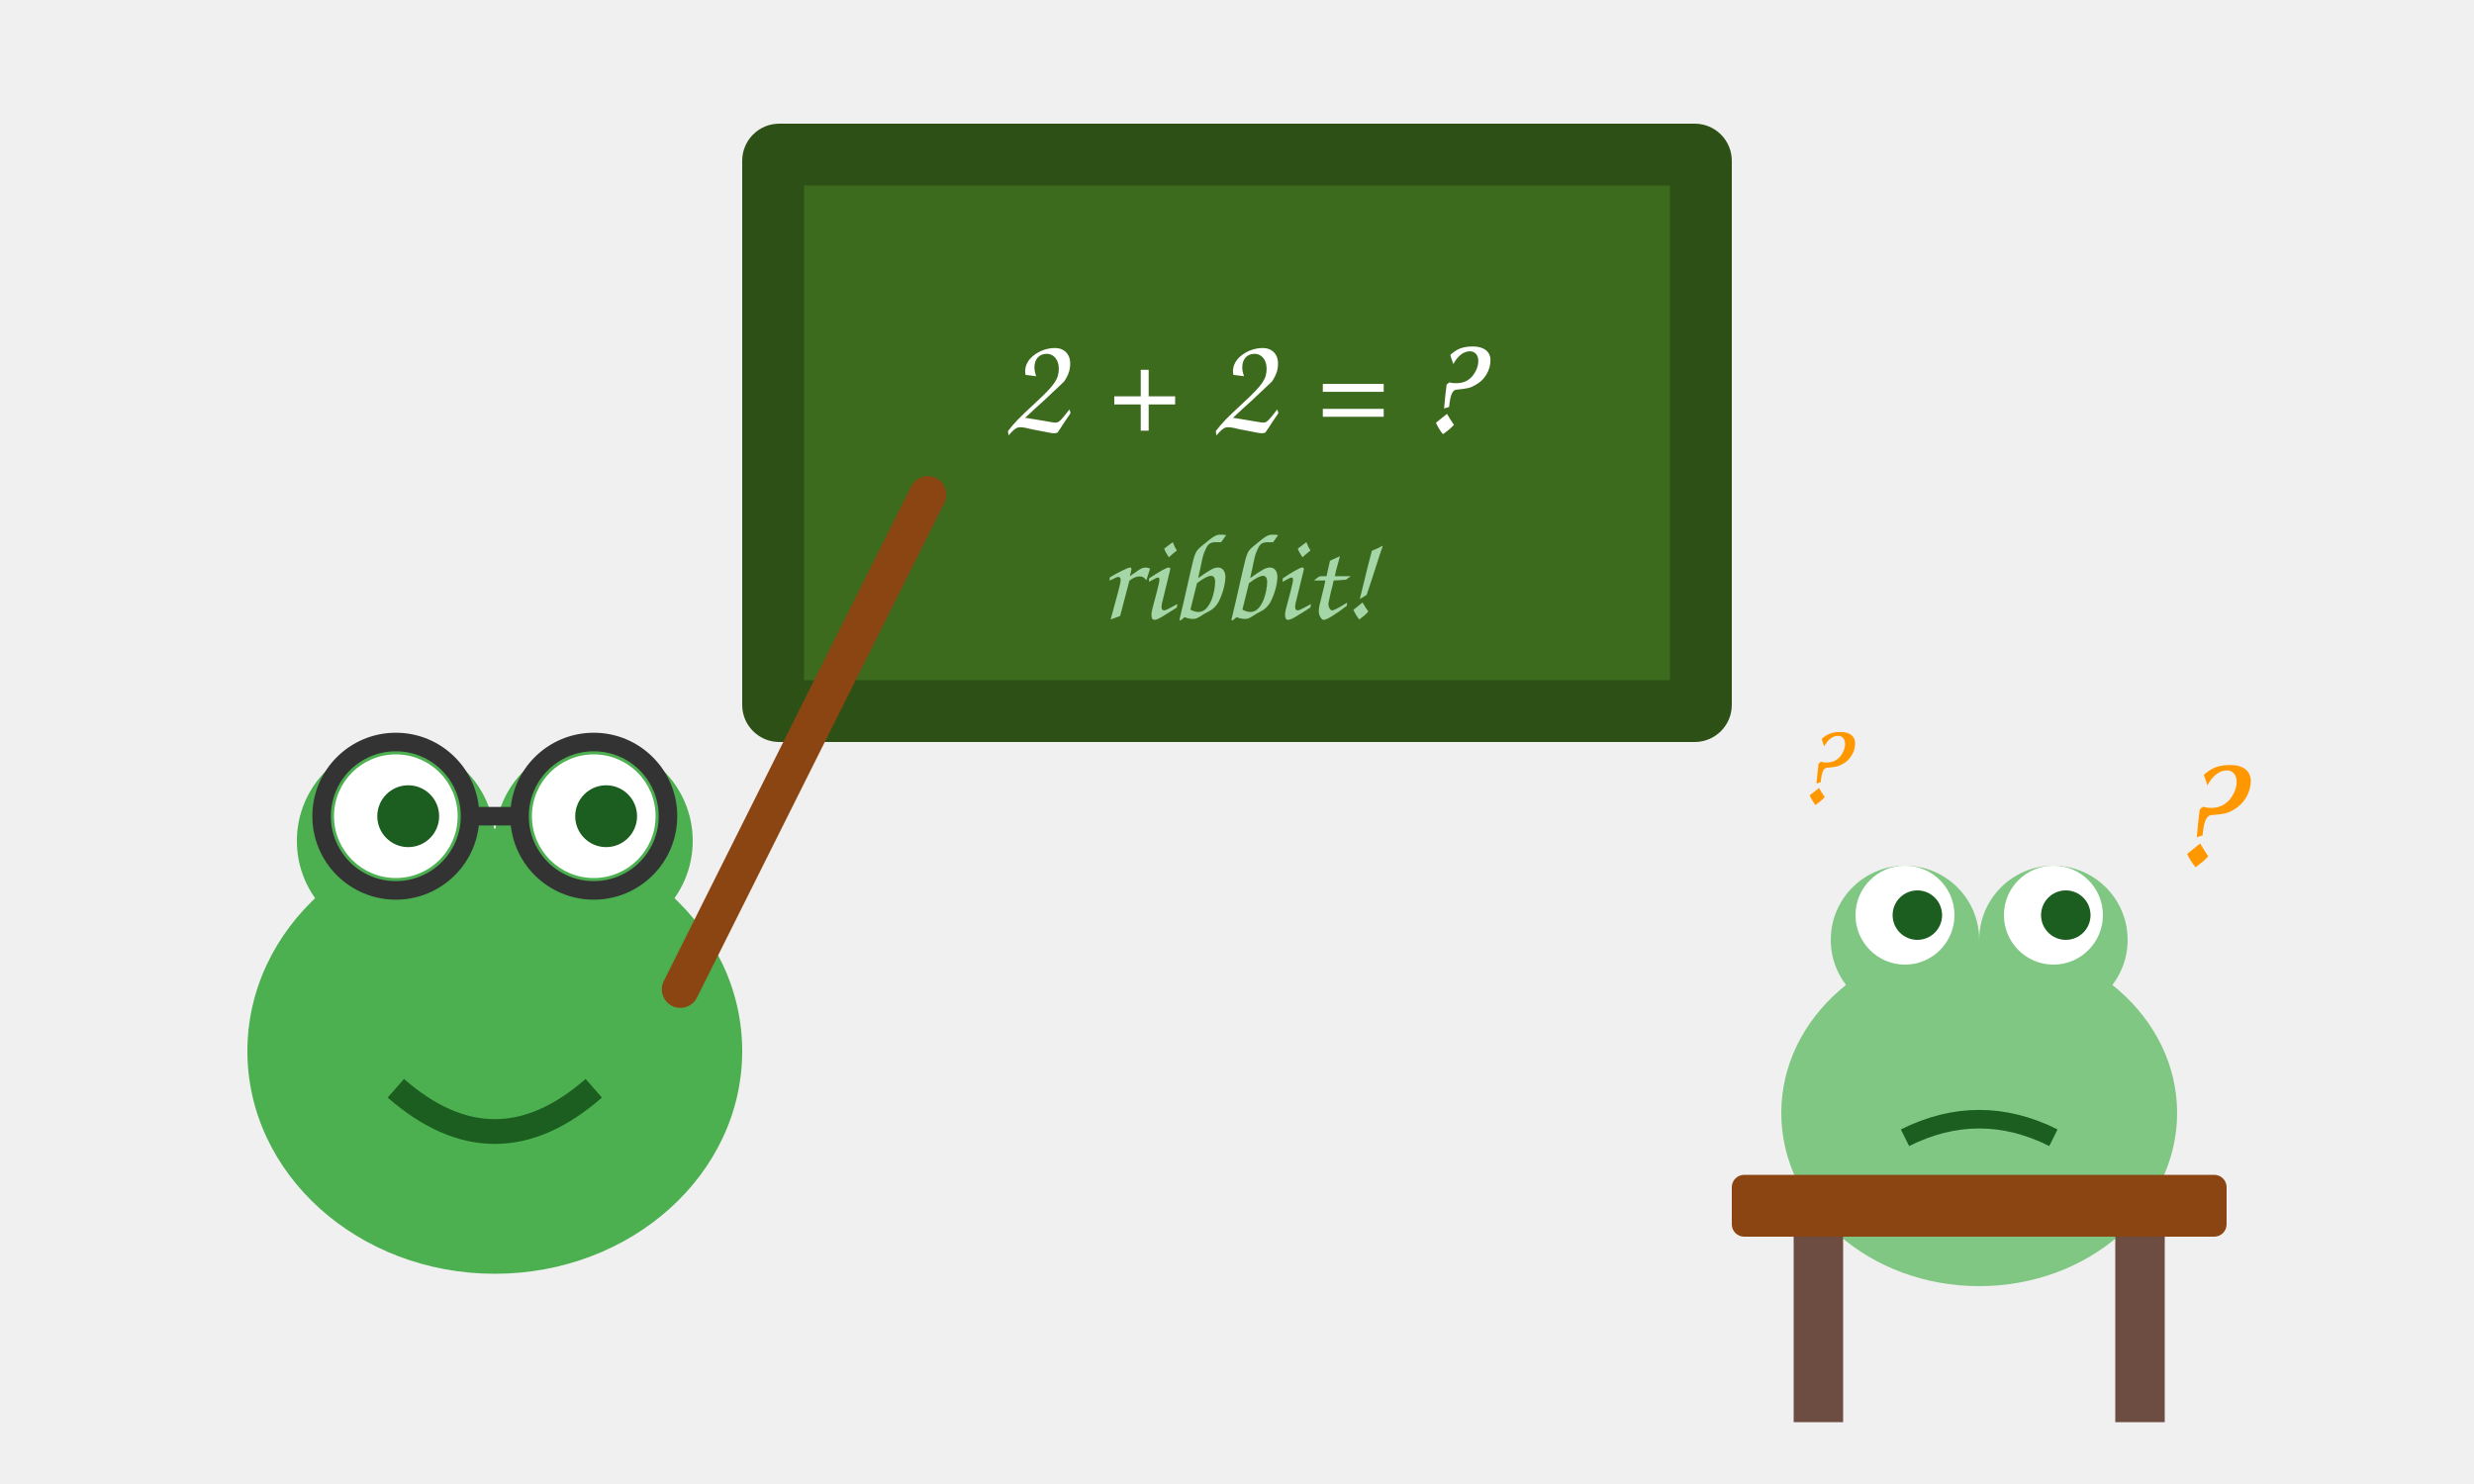
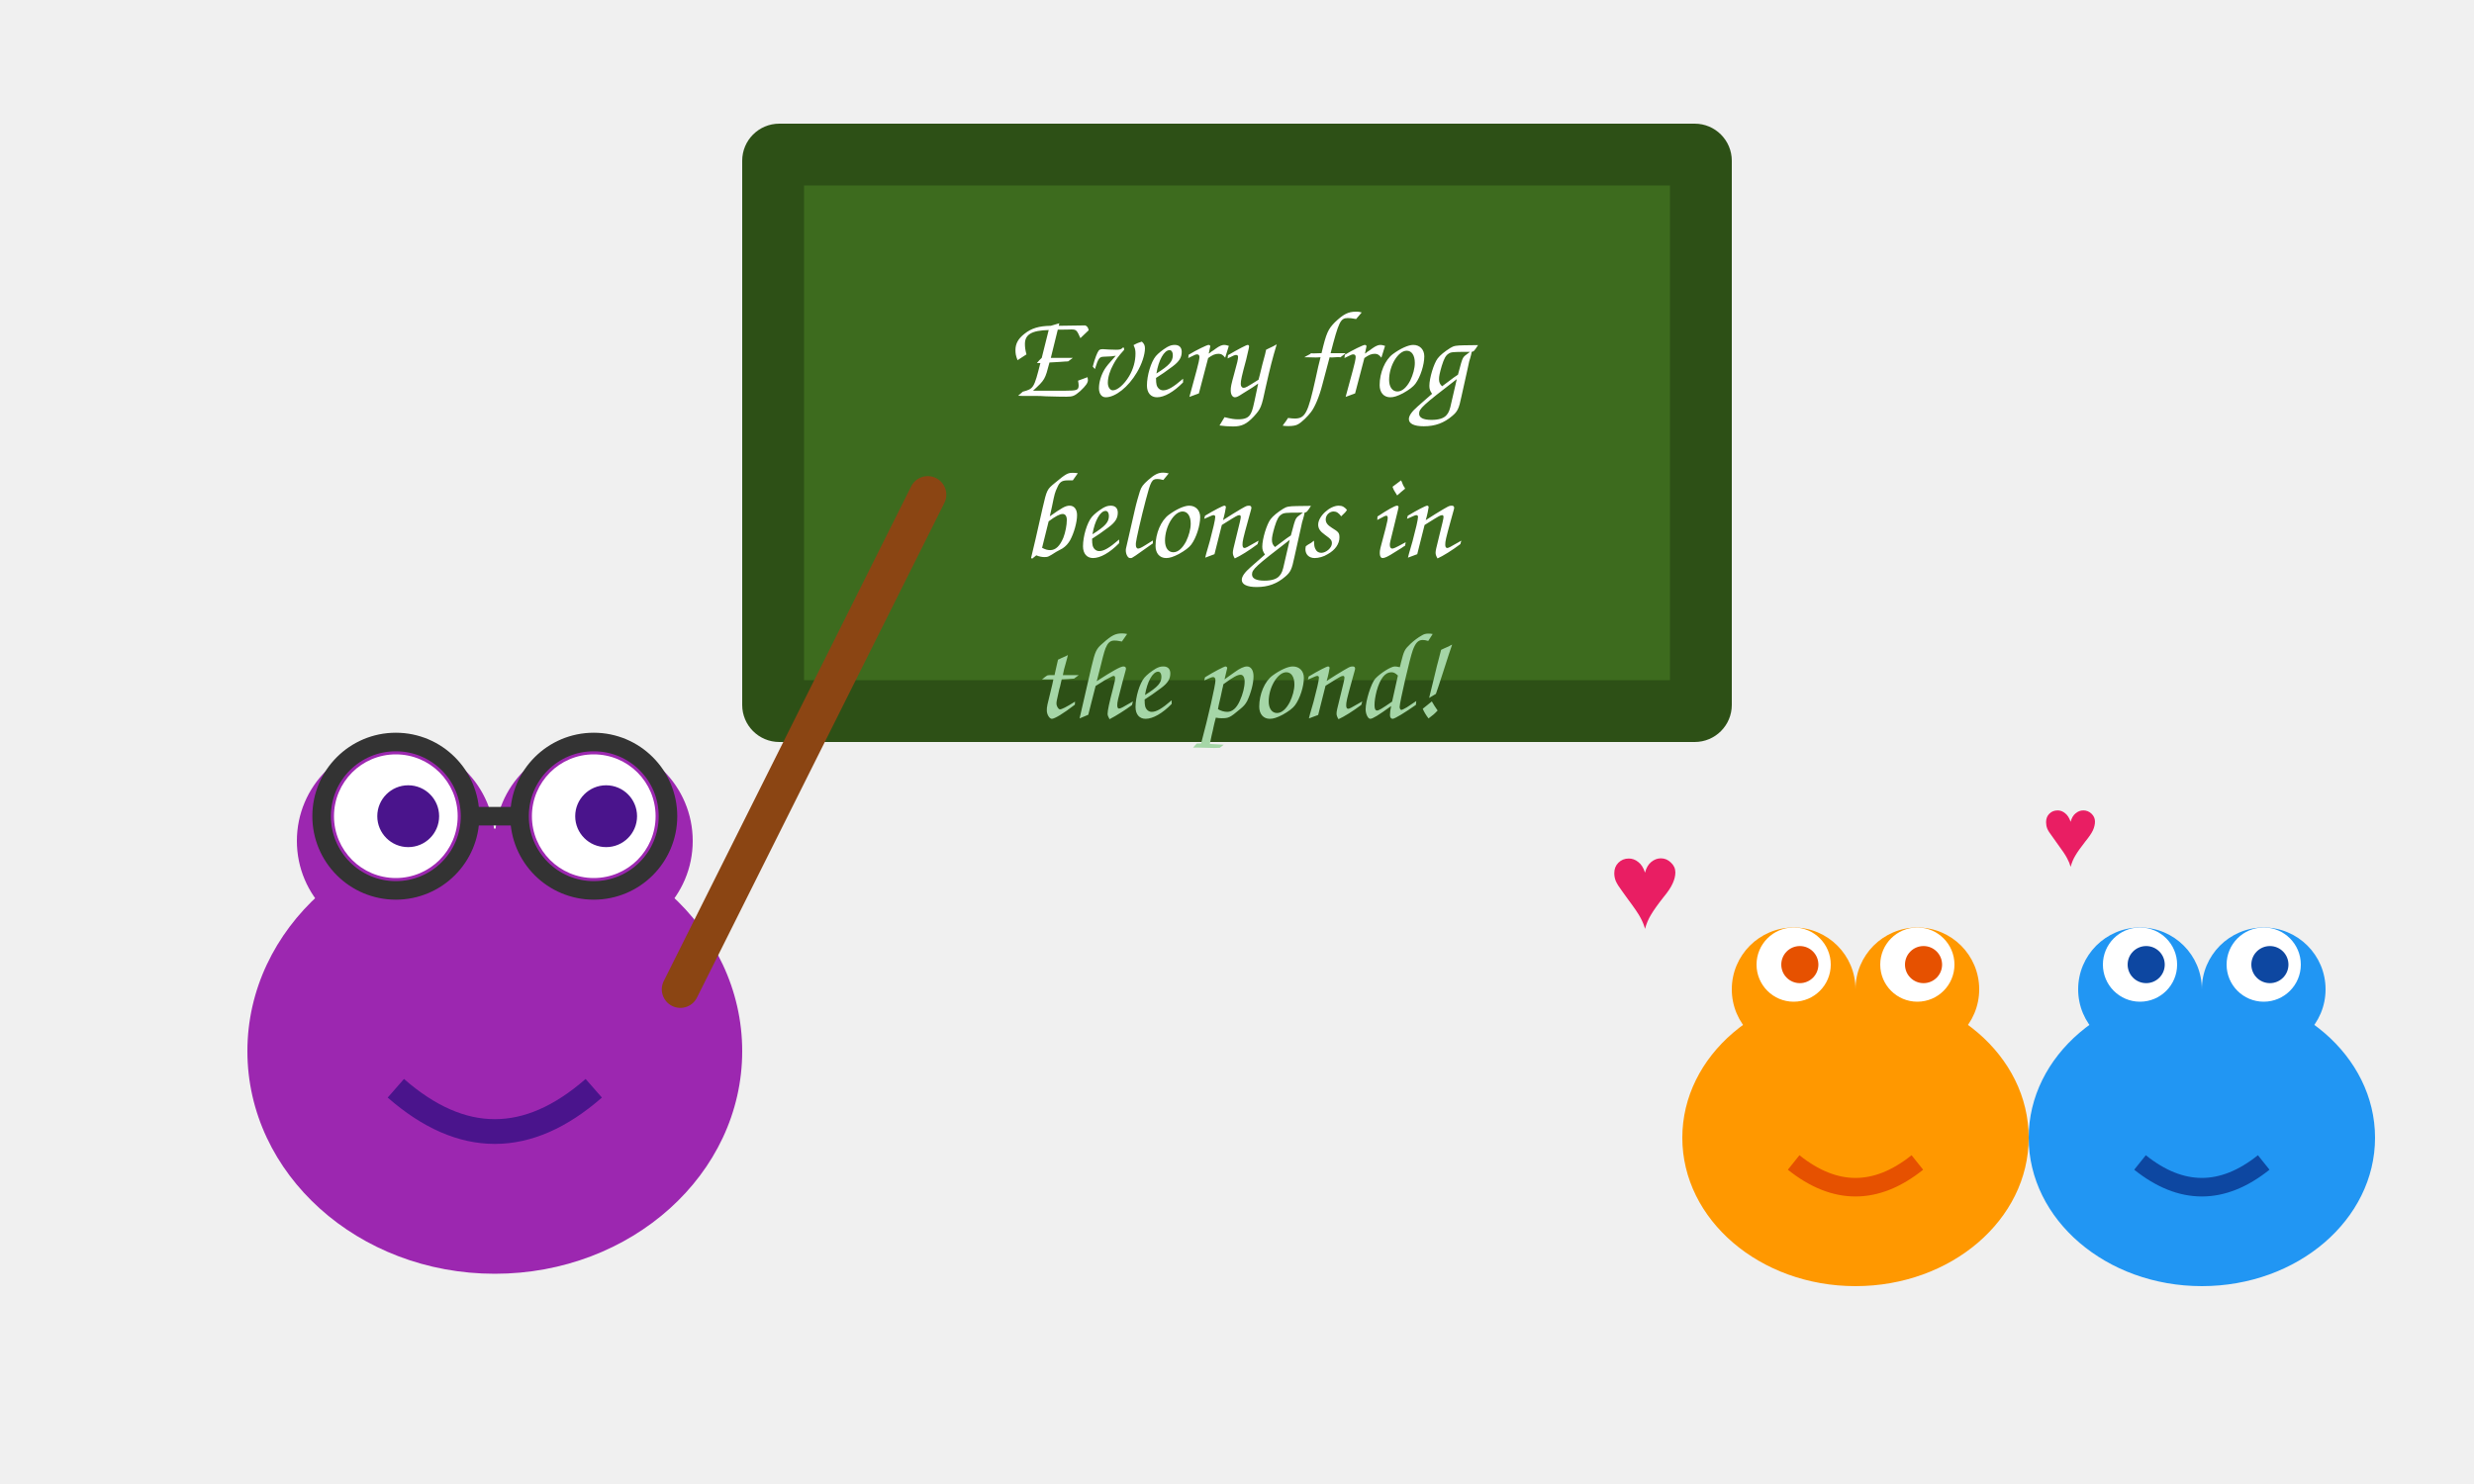
<svg xmlns="http://www.w3.org/2000/svg" viewBox="0 0 200 120">
  <rect x="60" y="10" width="80" height="50" fill="#2d5016" rx="3" />
  <rect x="65" y="15" width="70" height="40" fill="#3d6b1e" />
-   <text x="100" y="35" font-family="Comic Sans MS, cursive" font-size="12" fill="white" text-anchor="middle">2 + 2 = ?</text>
-   <text x="100" y="50" font-family="Comic Sans MS, cursive" font-size="10" fill="#a5d6a7" text-anchor="middle">ribbit!</text>
-   <ellipse cx="40" cy="85" rx="20" ry="18" fill="#4caf50" />
-   <circle cx="32" cy="68" r="8" fill="#4caf50" />
-   <circle cx="48" cy="68" r="8" fill="#4caf50" />
+   <text x="100" y="32" font-family="Comic Sans MS, cursive" font-size="10" fill="white" text-anchor="middle">Every frog</text>
+   <text x="100" y="45" font-family="Comic Sans MS, cursive" font-size="10" fill="white" text-anchor="middle">belongs in</text>
+   <text x="100" y="58" font-family="Comic Sans MS, cursive" font-size="10" fill="#a5d6a7" text-anchor="middle">the pond!</text>
+   <ellipse cx="40" cy="85" rx="20" ry="18" fill="#9c27b0" />
+   <circle cx="32" cy="68" r="8" fill="#9c27b0" />
+   <circle cx="48" cy="68" r="8" fill="#9c27b0" />
  <circle cx="32" cy="66" r="5" fill="white" />
  <circle cx="48" cy="66" r="5" fill="white" />
-   <circle cx="33" cy="66" r="2.5" fill="#1b5e20" />
-   <circle cx="49" cy="66" r="2.5" fill="#1b5e20" />
-   <path d="M 32 88 Q 40 95 48 88" stroke="#1b5e20" stroke-width="2" fill="none" />
+   <circle cx="33" cy="66" r="2.5" fill="#4a148c" />
+   <circle cx="49" cy="66" r="2.5" fill="#4a148c" />
+   <path d="M 32 88 Q 40 95 48 88" stroke="#4a148c" stroke-width="2" fill="none" />
  <circle cx="32" cy="66" r="6" fill="none" stroke="#333" stroke-width="1.5" />
  <circle cx="48" cy="66" r="6" fill="none" stroke="#333" stroke-width="1.5" />
  <line x1="38" y1="66" x2="42" y2="66" stroke="#333" stroke-width="1.5" />
  <line x1="55" y1="80" x2="75" y2="40" stroke="#8B4513" stroke-width="3" stroke-linecap="round" />
-   <ellipse cx="160" cy="90" rx="16" ry="14" fill="#81c784" />
-   <circle cx="154" cy="76" r="6" fill="#81c784" />
-   <circle cx="166" cy="76" r="6" fill="#81c784" />
-   <circle cx="154" cy="74" r="4" fill="white" />
-   <circle cx="166" cy="74" r="4" fill="white" />
-   <circle cx="155" cy="74" r="2" fill="#1b5e20" />
-   <circle cx="167" cy="74" r="2" fill="#1b5e20" />
-   <path d="M 154 92 Q 160 89 166 92" stroke="#1b5e20" stroke-width="1.5" fill="none" />
-   <text x="175" y="70" font-family="Comic Sans MS, cursive" font-size="14" fill="#ff9800">?</text>
-   <text x="145" y="65" font-family="Comic Sans MS, cursive" font-size="10" fill="#ff9800">?</text>
-   <rect x="140" y="95" width="40" height="5" fill="#8B4513" rx="1" />
-   <rect x="145" y="100" width="4" height="15" fill="#6d4c41" />
-   <rect x="171" y="100" width="4" height="15" fill="#6d4c41" />
+   <ellipse cx="150" cy="92" rx="14" ry="12" fill="#ff9800" />
+   <circle cx="145" cy="80" r="5" fill="#ff9800" />
+   <circle cx="155" cy="80" r="5" fill="#ff9800" />
+   <circle cx="145" cy="78" r="3" fill="white" />
+   <circle cx="155" cy="78" r="3" fill="white" />
+   <circle cx="145.5" cy="78" r="1.5" fill="#e65100" />
+   <circle cx="155.5" cy="78" r="1.5" fill="#e65100" />
+   <path d="M 145 94 Q 150 98 155 94" stroke="#e65100" stroke-width="1.5" fill="none" />
+   <ellipse cx="178" cy="92" rx="14" ry="12" fill="#2196f3" />
+   <circle cx="173" cy="80" r="5" fill="#2196f3" />
+   <circle cx="183" cy="80" r="5" fill="#2196f3" />
+   <circle cx="173" cy="78" r="3" fill="white" />
+   <circle cx="183" cy="78" r="3" fill="white" />
+   <circle cx="173.5" cy="78" r="1.5" fill="#0d47a1" />
+   <circle cx="183.5" cy="78" r="1.5" fill="#0d47a1" />
+   <path d="M 173 94 Q 178 98 183 94" stroke="#0d47a1" stroke-width="1.5" fill="none" />
+   <text x="130" y="75" font-size="10" fill="#e91e63">♥</text>
+   <text x="165" y="70" font-size="8" fill="#e91e63">♥</text>
</svg>
